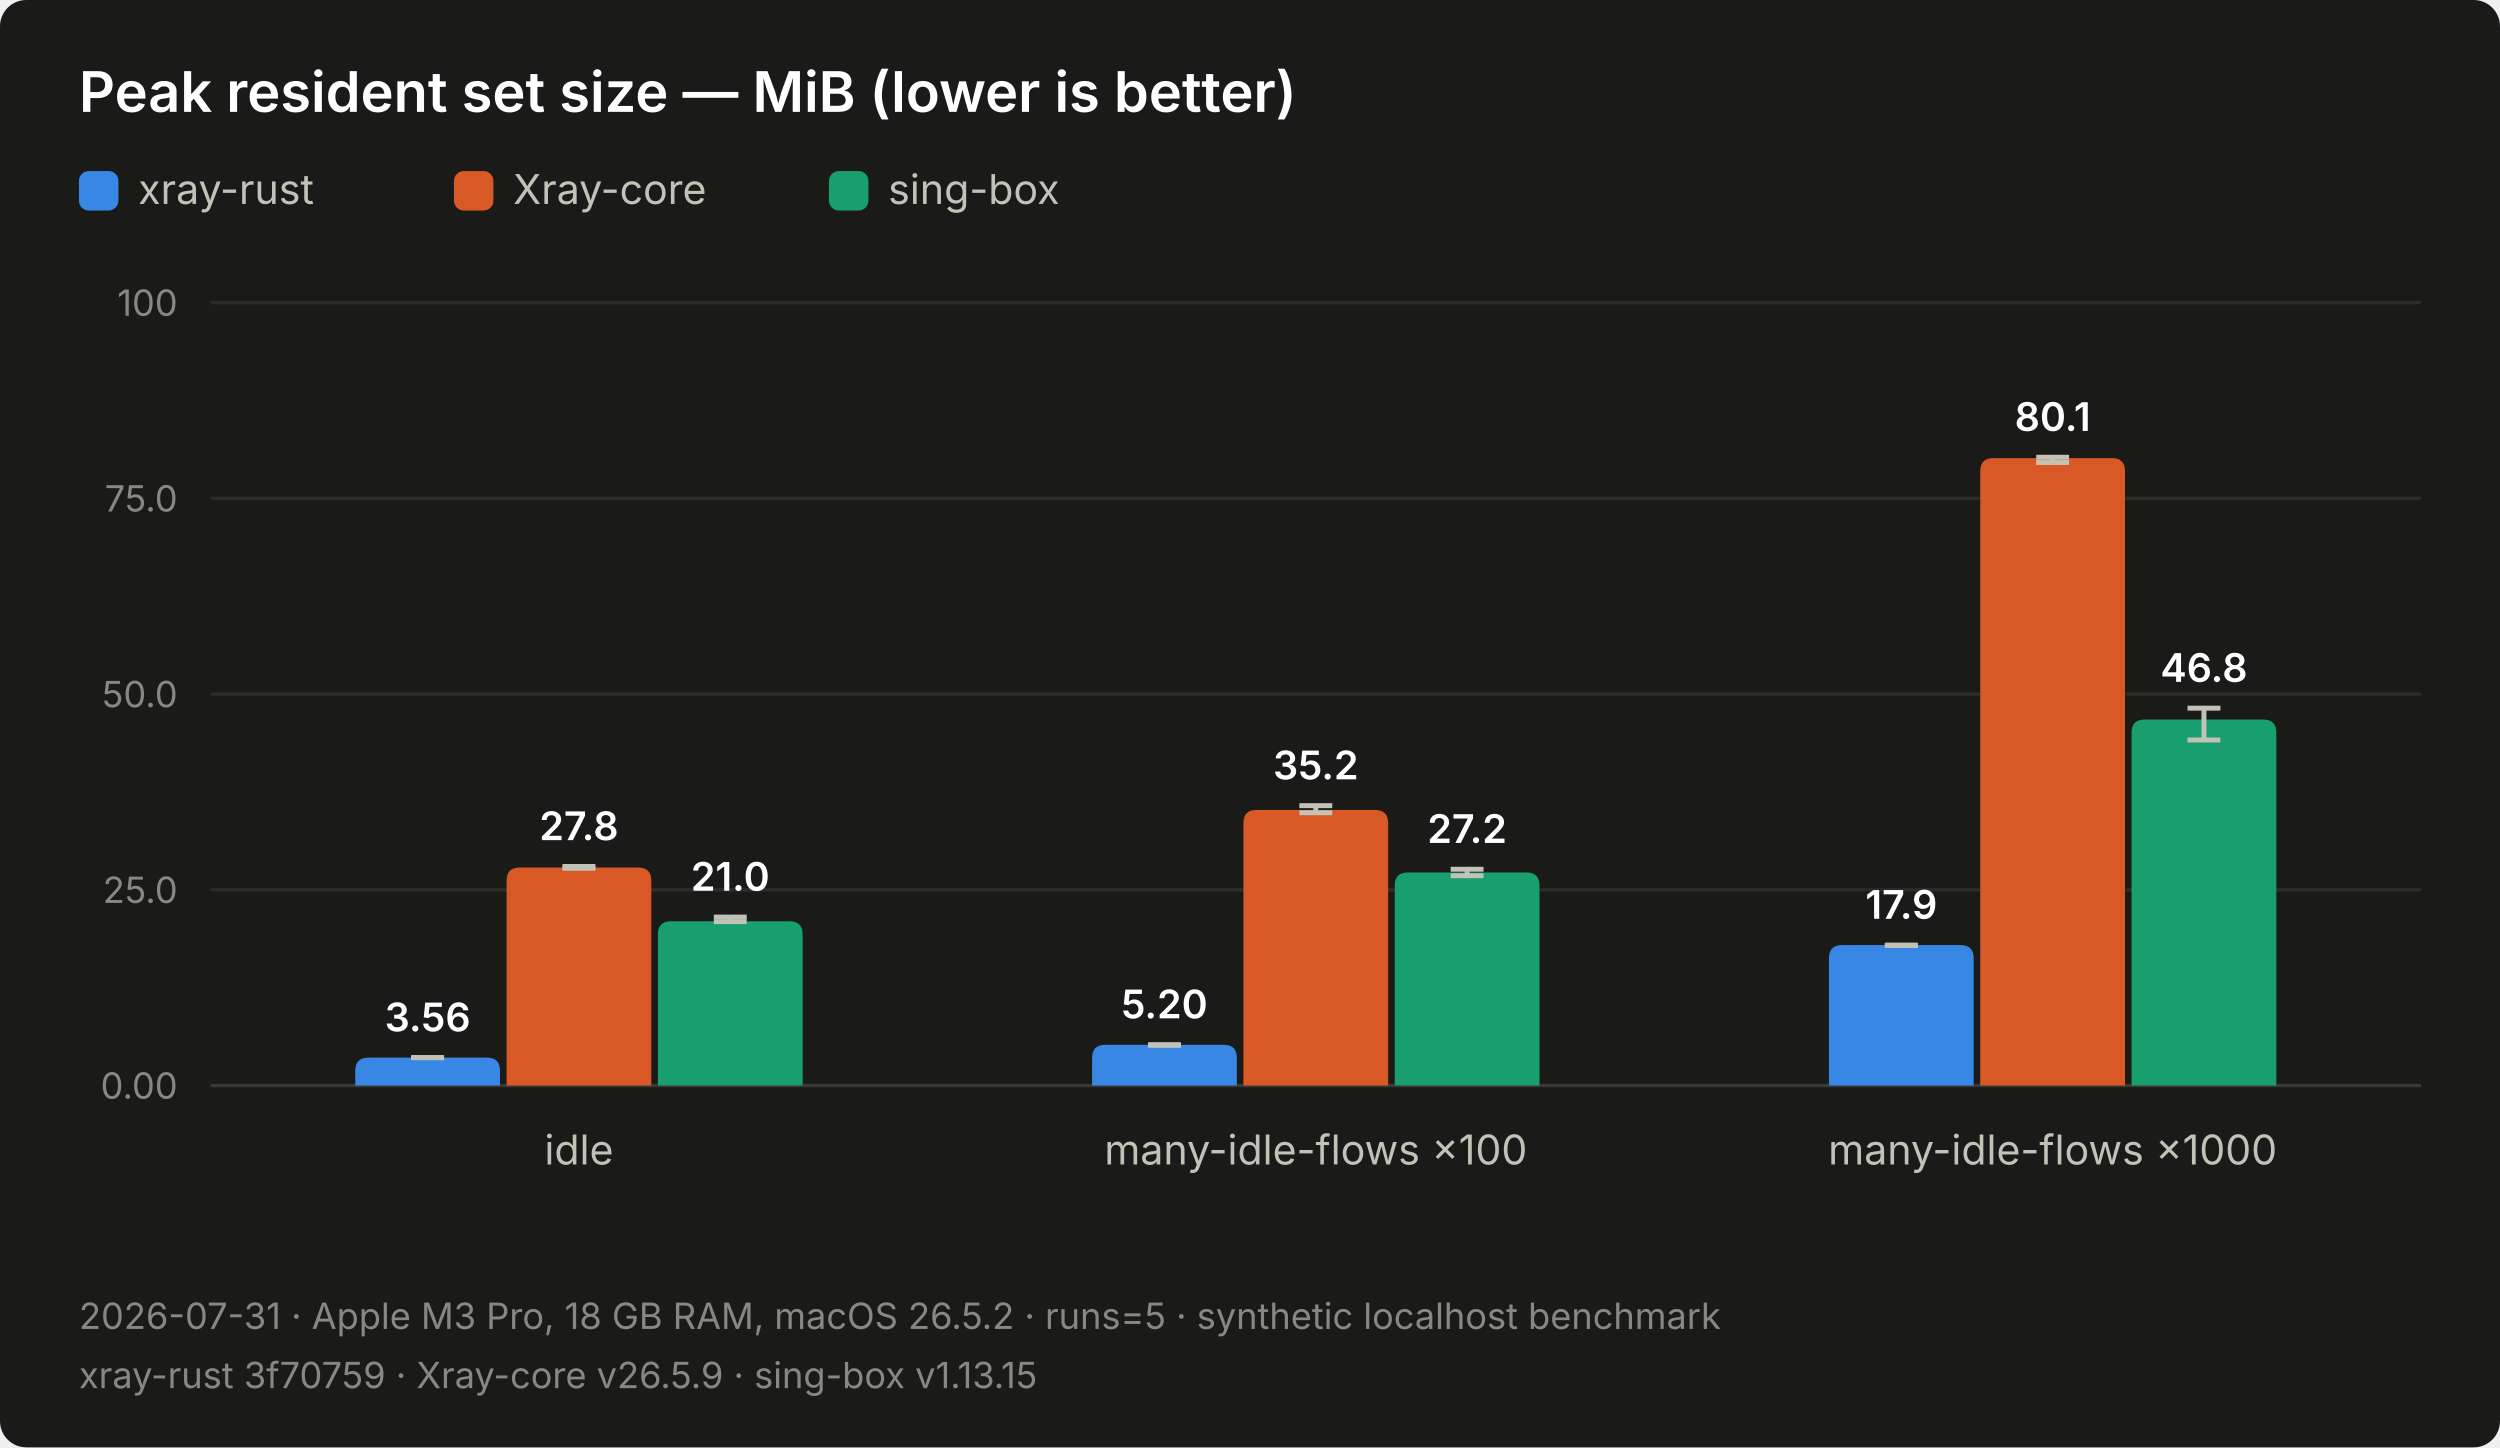
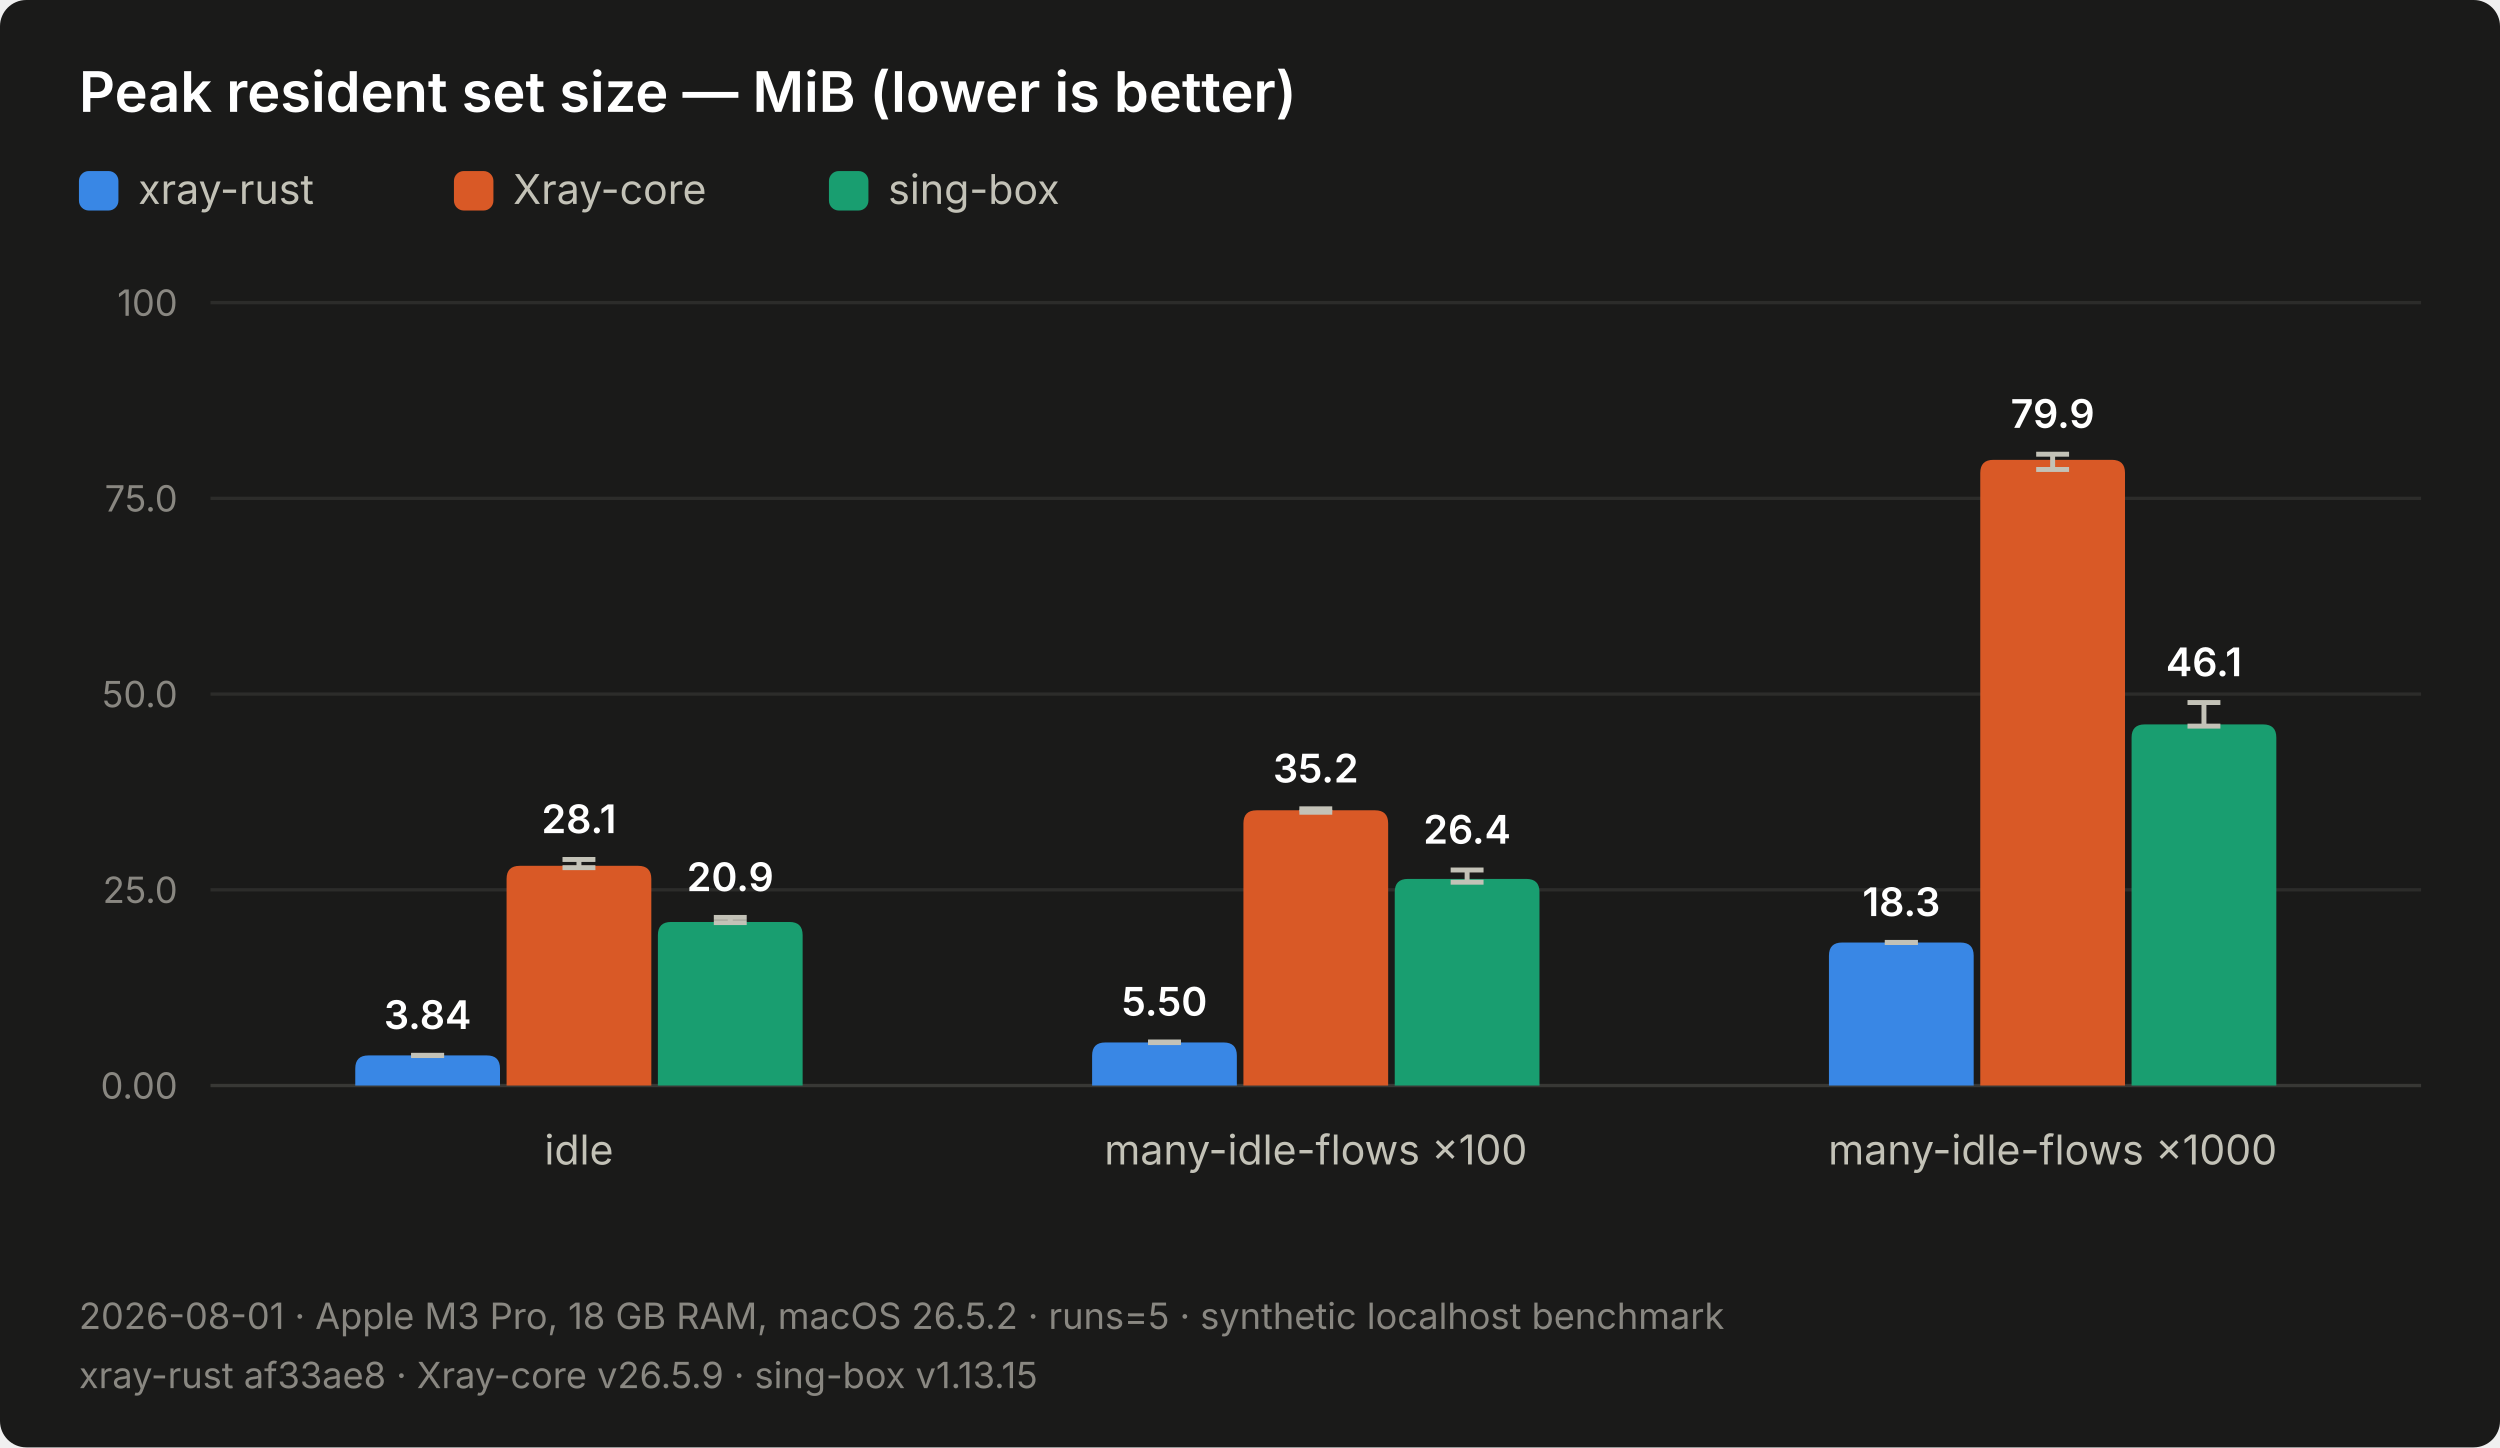
<svg xmlns="http://www.w3.org/2000/svg" width="760" height="440" viewBox="0 0 760 440" role="img" aria-label="Peak resident set size — MiB (lower is better)">
  <rect width="760" height="440" fill="#1a1a19" rx="8" />
  <text x="24" y="34" font-family="system-ui, -apple-system, 'Segoe UI', sans-serif" font-size="17" font-weight="600" fill="#ffffff">Peak resident set size — MiB (lower is better)</text>
  <rect x="24.00" y="52" width="12" height="12" rx="3" fill="#3987e5" />
  <text x="42.00" y="62" font-family="system-ui, -apple-system, 'Segoe UI', sans-serif" font-size="12.5" fill="#c3c2b7">xray-rust</text>
  <rect x="138.00" y="52" width="12" height="12" rx="3" fill="#d95926" />
  <text x="156.00" y="62" font-family="system-ui, -apple-system, 'Segoe UI', sans-serif" font-size="12.5" fill="#c3c2b7">Xray-core</text>
  <rect x="252.00" y="52" width="12" height="12" rx="3" fill="#199e70" />
  <text x="270.00" y="62" font-family="system-ui, -apple-system, 'Segoe UI', sans-serif" font-size="12.5" fill="#c3c2b7">sing-box</text>
  <text x="54" y="334.00" font-family="system-ui, -apple-system, 'Segoe UI', sans-serif" font-size="11" fill="#898781" text-anchor="end">0.00</text>
  <line x1="64" y1="270.50" x2="736" y2="270.50" stroke="#2c2c2a" stroke-width="1" />
  <text x="54" y="274.50" font-family="system-ui, -apple-system, 'Segoe UI', sans-serif" font-size="11" fill="#898781" text-anchor="end">25.0</text>
  <line x1="64" y1="211.00" x2="736" y2="211.00" stroke="#2c2c2a" stroke-width="1" />
  <text x="54" y="215.00" font-family="system-ui, -apple-system, 'Segoe UI', sans-serif" font-size="11" fill="#898781" text-anchor="end">50.0</text>
  <line x1="64" y1="151.50" x2="736" y2="151.50" stroke="#2c2c2a" stroke-width="1" />
  <text x="54" y="155.50" font-family="system-ui, -apple-system, 'Segoe UI', sans-serif" font-size="11" fill="#898781" text-anchor="end">75.0</text>
  <line x1="64" y1="92.00" x2="736" y2="92.00" stroke="#2c2c2a" stroke-width="1" />
  <text x="54" y="96.00" font-family="system-ui, -apple-system, 'Segoe UI', sans-serif" font-size="11" fill="#898781" text-anchor="end">100</text>
  <line x1="64" y1="330" x2="736" y2="330" stroke="#383835" stroke-width="1" />
-   <path d="M 108.00 330.00 L 108.00 325.52 Q 108.00 321.52 112.00 321.52 L 148.00 321.52 Q 152.00 321.52 152.00 325.52 L 152.00 330.00 Z" fill="#3987e5" />
-   <line x1="130.00" y1="321.52" x2="130.00" y2="321.52" stroke="#c3c2b7" stroke-width="1.5" />
-   <line x1="125.00" y1="321.52" x2="135.00" y2="321.52" stroke="#c3c2b7" stroke-width="1.5" />
-   <line x1="125.00" y1="321.52" x2="135.00" y2="321.52" stroke="#c3c2b7" stroke-width="1.5" />
-   <text x="130.00" y="313.52" font-family="system-ui, -apple-system, 'Segoe UI', sans-serif" font-size="12" font-weight="600" fill="#ffffff" text-anchor="middle">3.56</text>
-   <path d="M 154.00 330.00 L 154.00 267.73 Q 154.00 263.73 158.00 263.73 L 194.00 263.73 Q 198.00 263.73 198.00 267.73 L 198.00 330.00 Z" fill="#d95926" />
-   <line x1="176.00" y1="263.95" x2="176.00" y2="263.40" stroke="#c3c2b7" stroke-width="1.5" />
-   <line x1="171.00" y1="263.95" x2="181.00" y2="263.95" stroke="#c3c2b7" stroke-width="1.5" />
-   <line x1="171.00" y1="263.40" x2="181.00" y2="263.40" stroke="#c3c2b7" stroke-width="1.5" />
-   <text x="176.00" y="255.40" font-family="system-ui, -apple-system, 'Segoe UI', sans-serif" font-size="12" font-weight="600" fill="#ffffff" text-anchor="middle">27.8</text>
-   <path d="M 200.00 330.00 L 200.00 284.06 Q 200.00 280.06 204.00 280.06 L 240.00 280.06 Q 244.00 280.06 244.00 284.06 L 244.00 330.00 Z" fill="#199e70" />
-   <line x1="222.00" y1="280.17" x2="222.00" y2="278.79" stroke="#c3c2b7" stroke-width="1.5" />
-   <line x1="217.00" y1="280.17" x2="227.00" y2="280.17" stroke="#c3c2b7" stroke-width="1.5" />
-   <line x1="217.00" y1="278.79" x2="227.00" y2="278.79" stroke="#c3c2b7" stroke-width="1.5" />
-   <text x="222.00" y="270.79" font-family="system-ui, -apple-system, 'Segoe UI', sans-serif" font-size="12" font-weight="600" fill="#ffffff" text-anchor="middle">21.0</text>
+   <path d="M 108.00 330.00 L 108.00 324.85 Q 108.00 320.85 112.00 320.85 L 148.00 320.85 Q 152.00 320.85 152.00 324.85 L 152.00 330.00 Z" fill="#3987e5" />
+   <line x1="130.00" y1="320.89" x2="130.00" y2="320.81" stroke="#c3c2b7" stroke-width="1.5" />
+   <line x1="125.00" y1="320.89" x2="135.00" y2="320.89" stroke="#c3c2b7" stroke-width="1.5" />
+   <line x1="125.00" y1="320.81" x2="135.00" y2="320.81" stroke="#c3c2b7" stroke-width="1.5" />
+   <text x="130.00" y="312.81" font-family="system-ui, -apple-system, 'Segoe UI', sans-serif" font-size="12" font-weight="600" fill="#ffffff" text-anchor="middle">3.84</text>
+   <path d="M 154.00 330.00 L 154.00 267.21 Q 154.00 263.21 158.00 263.21 L 194.00 263.21 Q 198.00 263.21 198.00 267.21 L 198.00 330.00 Z" fill="#d95926" />
+   <line x1="176.00" y1="263.77" x2="176.00" y2="261.28" stroke="#c3c2b7" stroke-width="1.5" />
+   <line x1="171.00" y1="263.77" x2="181.00" y2="263.77" stroke="#c3c2b7" stroke-width="1.5" />
+   <line x1="171.00" y1="261.28" x2="181.00" y2="261.28" stroke="#c3c2b7" stroke-width="1.5" />
+   <text x="176.00" y="253.28" font-family="system-ui, -apple-system, 'Segoe UI', sans-serif" font-size="12" font-weight="600" fill="#ffffff" text-anchor="middle">28.1</text>
+   <path d="M 200.00 330.00 L 200.00 284.28 Q 200.00 280.28 204.00 280.28 L 240.00 280.28 Q 244.00 280.28 244.00 284.28 L 244.00 330.00 Z" fill="#199e70" />
+   <line x1="222.00" y1="280.47" x2="222.00" y2="278.90" stroke="#c3c2b7" stroke-width="1.5" />
+   <line x1="217.00" y1="280.47" x2="227.00" y2="280.47" stroke="#c3c2b7" stroke-width="1.5" />
+   <line x1="217.00" y1="278.90" x2="227.00" y2="278.90" stroke="#c3c2b7" stroke-width="1.5" />
+   <text x="222.00" y="270.90" font-family="system-ui, -apple-system, 'Segoe UI', sans-serif" font-size="12" font-weight="600" fill="#ffffff" text-anchor="middle">20.9</text>
  <text x="176.00" y="354" font-family="system-ui, -apple-system, 'Segoe UI', sans-serif" font-size="12.5" fill="#c3c2b7" text-anchor="middle">idle</text>
-   <path d="M 332.00 330.00 L 332.00 321.62 Q 332.00 317.62 336.00 317.62 L 372.00 317.62 Q 376.00 317.62 376.00 321.62 L 376.00 330.00 Z" fill="#3987e5" />
-   <line x1="354.00" y1="317.77" x2="354.00" y2="317.58" stroke="#c3c2b7" stroke-width="1.5" />
-   <line x1="349.00" y1="317.77" x2="359.00" y2="317.77" stroke="#c3c2b7" stroke-width="1.5" />
-   <line x1="349.00" y1="317.58" x2="359.00" y2="317.58" stroke="#c3c2b7" stroke-width="1.5" />
-   <text x="354.00" y="309.58" font-family="system-ui, -apple-system, 'Segoe UI', sans-serif" font-size="12" font-weight="600" fill="#ffffff" text-anchor="middle">5.20</text>
-   <path d="M 378.00 330.00 L 378.00 250.22 Q 378.00 246.22 382.00 246.22 L 418.00 246.22 Q 422.00 246.22 422.00 250.22 L 422.00 330.00 Z" fill="#d95926" />
-   <line x1="400.00" y1="247.07" x2="400.00" y2="244.92" stroke="#c3c2b7" stroke-width="1.5" />
-   <line x1="395.00" y1="247.07" x2="405.00" y2="247.07" stroke="#c3c2b7" stroke-width="1.5" />
-   <line x1="395.00" y1="244.92" x2="405.00" y2="244.92" stroke="#c3c2b7" stroke-width="1.5" />
-   <text x="400.00" y="236.92" font-family="system-ui, -apple-system, 'Segoe UI', sans-serif" font-size="12" font-weight="600" fill="#ffffff" text-anchor="middle">35.2</text>
-   <path d="M 424.00 330.00 L 424.00 269.22 Q 424.00 265.22 428.00 265.22 L 464.00 265.22 Q 468.00 265.22 468.00 269.22 L 468.00 330.00 Z" fill="#199e70" />
-   <line x1="446.00" y1="266.22" x2="446.00" y2="264.25" stroke="#c3c2b7" stroke-width="1.5" />
-   <line x1="441.00" y1="266.22" x2="451.00" y2="266.22" stroke="#c3c2b7" stroke-width="1.5" />
-   <line x1="441.00" y1="264.25" x2="451.00" y2="264.25" stroke="#c3c2b7" stroke-width="1.5" />
-   <text x="446.00" y="256.25" font-family="system-ui, -apple-system, 'Segoe UI', sans-serif" font-size="12" font-weight="600" fill="#ffffff" text-anchor="middle">27.2</text>
+   <path d="M 332.00 330.00 L 332.00 320.91 Q 332.00 316.91 336.00 316.91 L 372.00 316.91 Q 376.00 316.91 376.00 320.91 L 376.00 330.00 Z" fill="#3987e5" />
+   <line x1="354.00" y1="316.95" x2="354.00" y2="316.76" stroke="#c3c2b7" stroke-width="1.5" />
+   <line x1="349.00" y1="316.95" x2="359.00" y2="316.95" stroke="#c3c2b7" stroke-width="1.5" />
+   <line x1="349.00" y1="316.76" x2="359.00" y2="316.76" stroke="#c3c2b7" stroke-width="1.5" />
+   <text x="354.00" y="308.76" font-family="system-ui, -apple-system, 'Segoe UI', sans-serif" font-size="12" font-weight="600" fill="#ffffff" text-anchor="middle">5.50</text>
+   <path d="M 378.00 330.00 L 378.00 250.33 Q 378.00 246.33 382.00 246.33 L 418.00 246.33 Q 422.00 246.33 422.00 250.33 L 422.00 330.00 Z" fill="#d95926" />
+   <line x1="400.00" y1="246.92" x2="400.00" y2="245.88" stroke="#c3c2b7" stroke-width="1.5" />
+   <line x1="395.00" y1="246.92" x2="405.00" y2="246.92" stroke="#c3c2b7" stroke-width="1.5" />
+   <line x1="395.00" y1="245.88" x2="405.00" y2="245.88" stroke="#c3c2b7" stroke-width="1.5" />
+   <text x="400.00" y="237.88" font-family="system-ui, -apple-system, 'Segoe UI', sans-serif" font-size="12" font-weight="600" fill="#ffffff" text-anchor="middle">35.2</text>
+   <path d="M 424.00 330.00 L 424.00 271.19 Q 424.00 267.19 428.00 267.19 L 464.00 267.19 Q 468.00 267.19 468.00 271.19 L 468.00 330.00 Z" fill="#199e70" />
+   <line x1="446.00" y1="268.19" x2="446.00" y2="264.48" stroke="#c3c2b7" stroke-width="1.5" />
+   <line x1="441.00" y1="268.19" x2="451.00" y2="268.19" stroke="#c3c2b7" stroke-width="1.5" />
+   <line x1="441.00" y1="264.48" x2="451.00" y2="264.48" stroke="#c3c2b7" stroke-width="1.5" />
+   <text x="446.00" y="256.48" font-family="system-ui, -apple-system, 'Segoe UI', sans-serif" font-size="12" font-weight="600" fill="#ffffff" text-anchor="middle">26.4</text>
  <text x="400.00" y="354" font-family="system-ui, -apple-system, 'Segoe UI', sans-serif" font-size="12.5" fill="#c3c2b7" text-anchor="middle">many-idle-flows ×100</text>
-   <path d="M 556.00 330.00 L 556.00 291.31 Q 556.00 287.31 560.00 287.31 L 596.00 287.31 Q 600.00 287.31 600.00 291.31 L 600.00 330.00 Z" fill="#3987e5" />
-   <line x1="578.00" y1="287.42" x2="578.00" y2="287.31" stroke="#c3c2b7" stroke-width="1.5" />
-   <line x1="573.00" y1="287.42" x2="583.00" y2="287.42" stroke="#c3c2b7" stroke-width="1.5" />
-   <line x1="573.00" y1="287.31" x2="583.00" y2="287.31" stroke="#c3c2b7" stroke-width="1.5" />
-   <text x="578.00" y="279.31" font-family="system-ui, -apple-system, 'Segoe UI', sans-serif" font-size="12" font-weight="600" fill="#ffffff" text-anchor="middle">17.9</text>
-   <path d="M 602.00 330.00 L 602.00 143.27 Q 602.00 139.27 606.00 139.27 L 642.00 139.27 Q 646.00 139.27 646.00 143.27 L 646.00 330.00 Z" fill="#d95926" />
-   <line x1="624.00" y1="140.60" x2="624.00" y2="139.00" stroke="#c3c2b7" stroke-width="1.5" />
-   <line x1="619.00" y1="140.60" x2="629.00" y2="140.60" stroke="#c3c2b7" stroke-width="1.5" />
-   <line x1="619.00" y1="139.00" x2="629.00" y2="139.00" stroke="#c3c2b7" stroke-width="1.5" />
-   <text x="624.00" y="131.00" font-family="system-ui, -apple-system, 'Segoe UI', sans-serif" font-size="12" font-weight="600" fill="#ffffff" text-anchor="middle">80.1</text>
-   <path d="M 648.00 330.00 L 648.00 222.74 Q 648.00 218.74 652.00 218.74 L 688.00 218.74 Q 692.00 218.74 692.00 222.74 L 692.00 330.00 Z" fill="#199e70" />
-   <line x1="670.00" y1="224.95" x2="670.00" y2="215.28" stroke="#c3c2b7" stroke-width="1.5" />
-   <line x1="665.00" y1="224.95" x2="675.00" y2="224.95" stroke="#c3c2b7" stroke-width="1.5" />
-   <line x1="665.00" y1="215.28" x2="675.00" y2="215.28" stroke="#c3c2b7" stroke-width="1.5" />
-   <text x="670.00" y="207.28" font-family="system-ui, -apple-system, 'Segoe UI', sans-serif" font-size="12" font-weight="600" fill="#ffffff" text-anchor="middle">46.8</text>
+   <path d="M 556.00 330.00 L 556.00 290.53 Q 556.00 286.53 560.00 286.53 L 596.00 286.53 Q 600.00 286.53 600.00 290.53 L 600.00 330.00 Z" fill="#3987e5" />
+   <line x1="578.00" y1="286.53" x2="578.00" y2="286.49" stroke="#c3c2b7" stroke-width="1.5" />
+   <line x1="573.00" y1="286.53" x2="583.00" y2="286.53" stroke="#c3c2b7" stroke-width="1.5" />
+   <line x1="573.00" y1="286.49" x2="583.00" y2="286.49" stroke="#c3c2b7" stroke-width="1.5" />
+   <text x="578.00" y="278.49" font-family="system-ui, -apple-system, 'Segoe UI', sans-serif" font-size="12" font-weight="600" fill="#ffffff" text-anchor="middle">18.3</text>
+   <path d="M 602.00 330.00 L 602.00 143.79 Q 602.00 139.79 606.00 139.79 L 642.00 139.79 Q 646.00 139.79 646.00 143.79 L 646.00 330.00 Z" fill="#d95926" />
+   <line x1="624.00" y1="142.72" x2="624.00" y2="138.08" stroke="#c3c2b7" stroke-width="1.5" />
+   <line x1="619.00" y1="142.72" x2="629.00" y2="142.72" stroke="#c3c2b7" stroke-width="1.5" />
+   <line x1="619.00" y1="138.08" x2="629.00" y2="138.08" stroke="#c3c2b7" stroke-width="1.5" />
+   <text x="624.00" y="130.08" font-family="system-ui, -apple-system, 'Segoe UI', sans-serif" font-size="12" font-weight="600" fill="#ffffff" text-anchor="middle">79.9</text>
+   <path d="M 648.00 330.00 L 648.00 224.22 Q 648.00 220.22 652.00 220.22 L 688.00 220.22 Q 692.00 220.22 692.00 224.22 L 692.00 330.00 Z" fill="#199e70" />
+   <line x1="670.00" y1="220.74" x2="670.00" y2="213.57" stroke="#c3c2b7" stroke-width="1.5" />
+   <line x1="665.00" y1="220.74" x2="675.00" y2="220.74" stroke="#c3c2b7" stroke-width="1.5" />
+   <line x1="665.00" y1="213.57" x2="675.00" y2="213.57" stroke="#c3c2b7" stroke-width="1.5" />
+   <text x="670.00" y="205.57" font-family="system-ui, -apple-system, 'Segoe UI', sans-serif" font-size="12" font-weight="600" fill="#ffffff" text-anchor="middle">46.1</text>
  <text x="624.00" y="354" font-family="system-ui, -apple-system, 'Segoe UI', sans-serif" font-size="12.5" fill="#c3c2b7" text-anchor="middle">many-idle-flows ×1000</text>
-   <text x="24" y="404" font-family="system-ui, -apple-system, 'Segoe UI', sans-serif" font-size="11" fill="#898781">2026-07-31 · Apple M3 Pro, 18 GB RAM, macOS 26.5.2 · runs=5 · synthetic localhost benchmark</text>
-   <text x="24" y="422" font-family="system-ui, -apple-system, 'Segoe UI', sans-serif" font-size="11" fill="#898781">xray-rust 3f70759 · Xray-core v26.5.9 · sing-box v1.13.15</text>
+   <text x="24" y="404" font-family="system-ui, -apple-system, 'Segoe UI', sans-serif" font-size="11" fill="#898781">2026-08-01 · Apple M3 Pro, 18 GB RAM, macOS 26.5.2 · runs=5 · synthetic localhost benchmark</text>
+   <text x="24" y="422" font-family="system-ui, -apple-system, 'Segoe UI', sans-serif" font-size="11" fill="#898781">xray-rust af33ae8 · Xray-core v26.5.9 · sing-box v1.13.15</text>
</svg>
